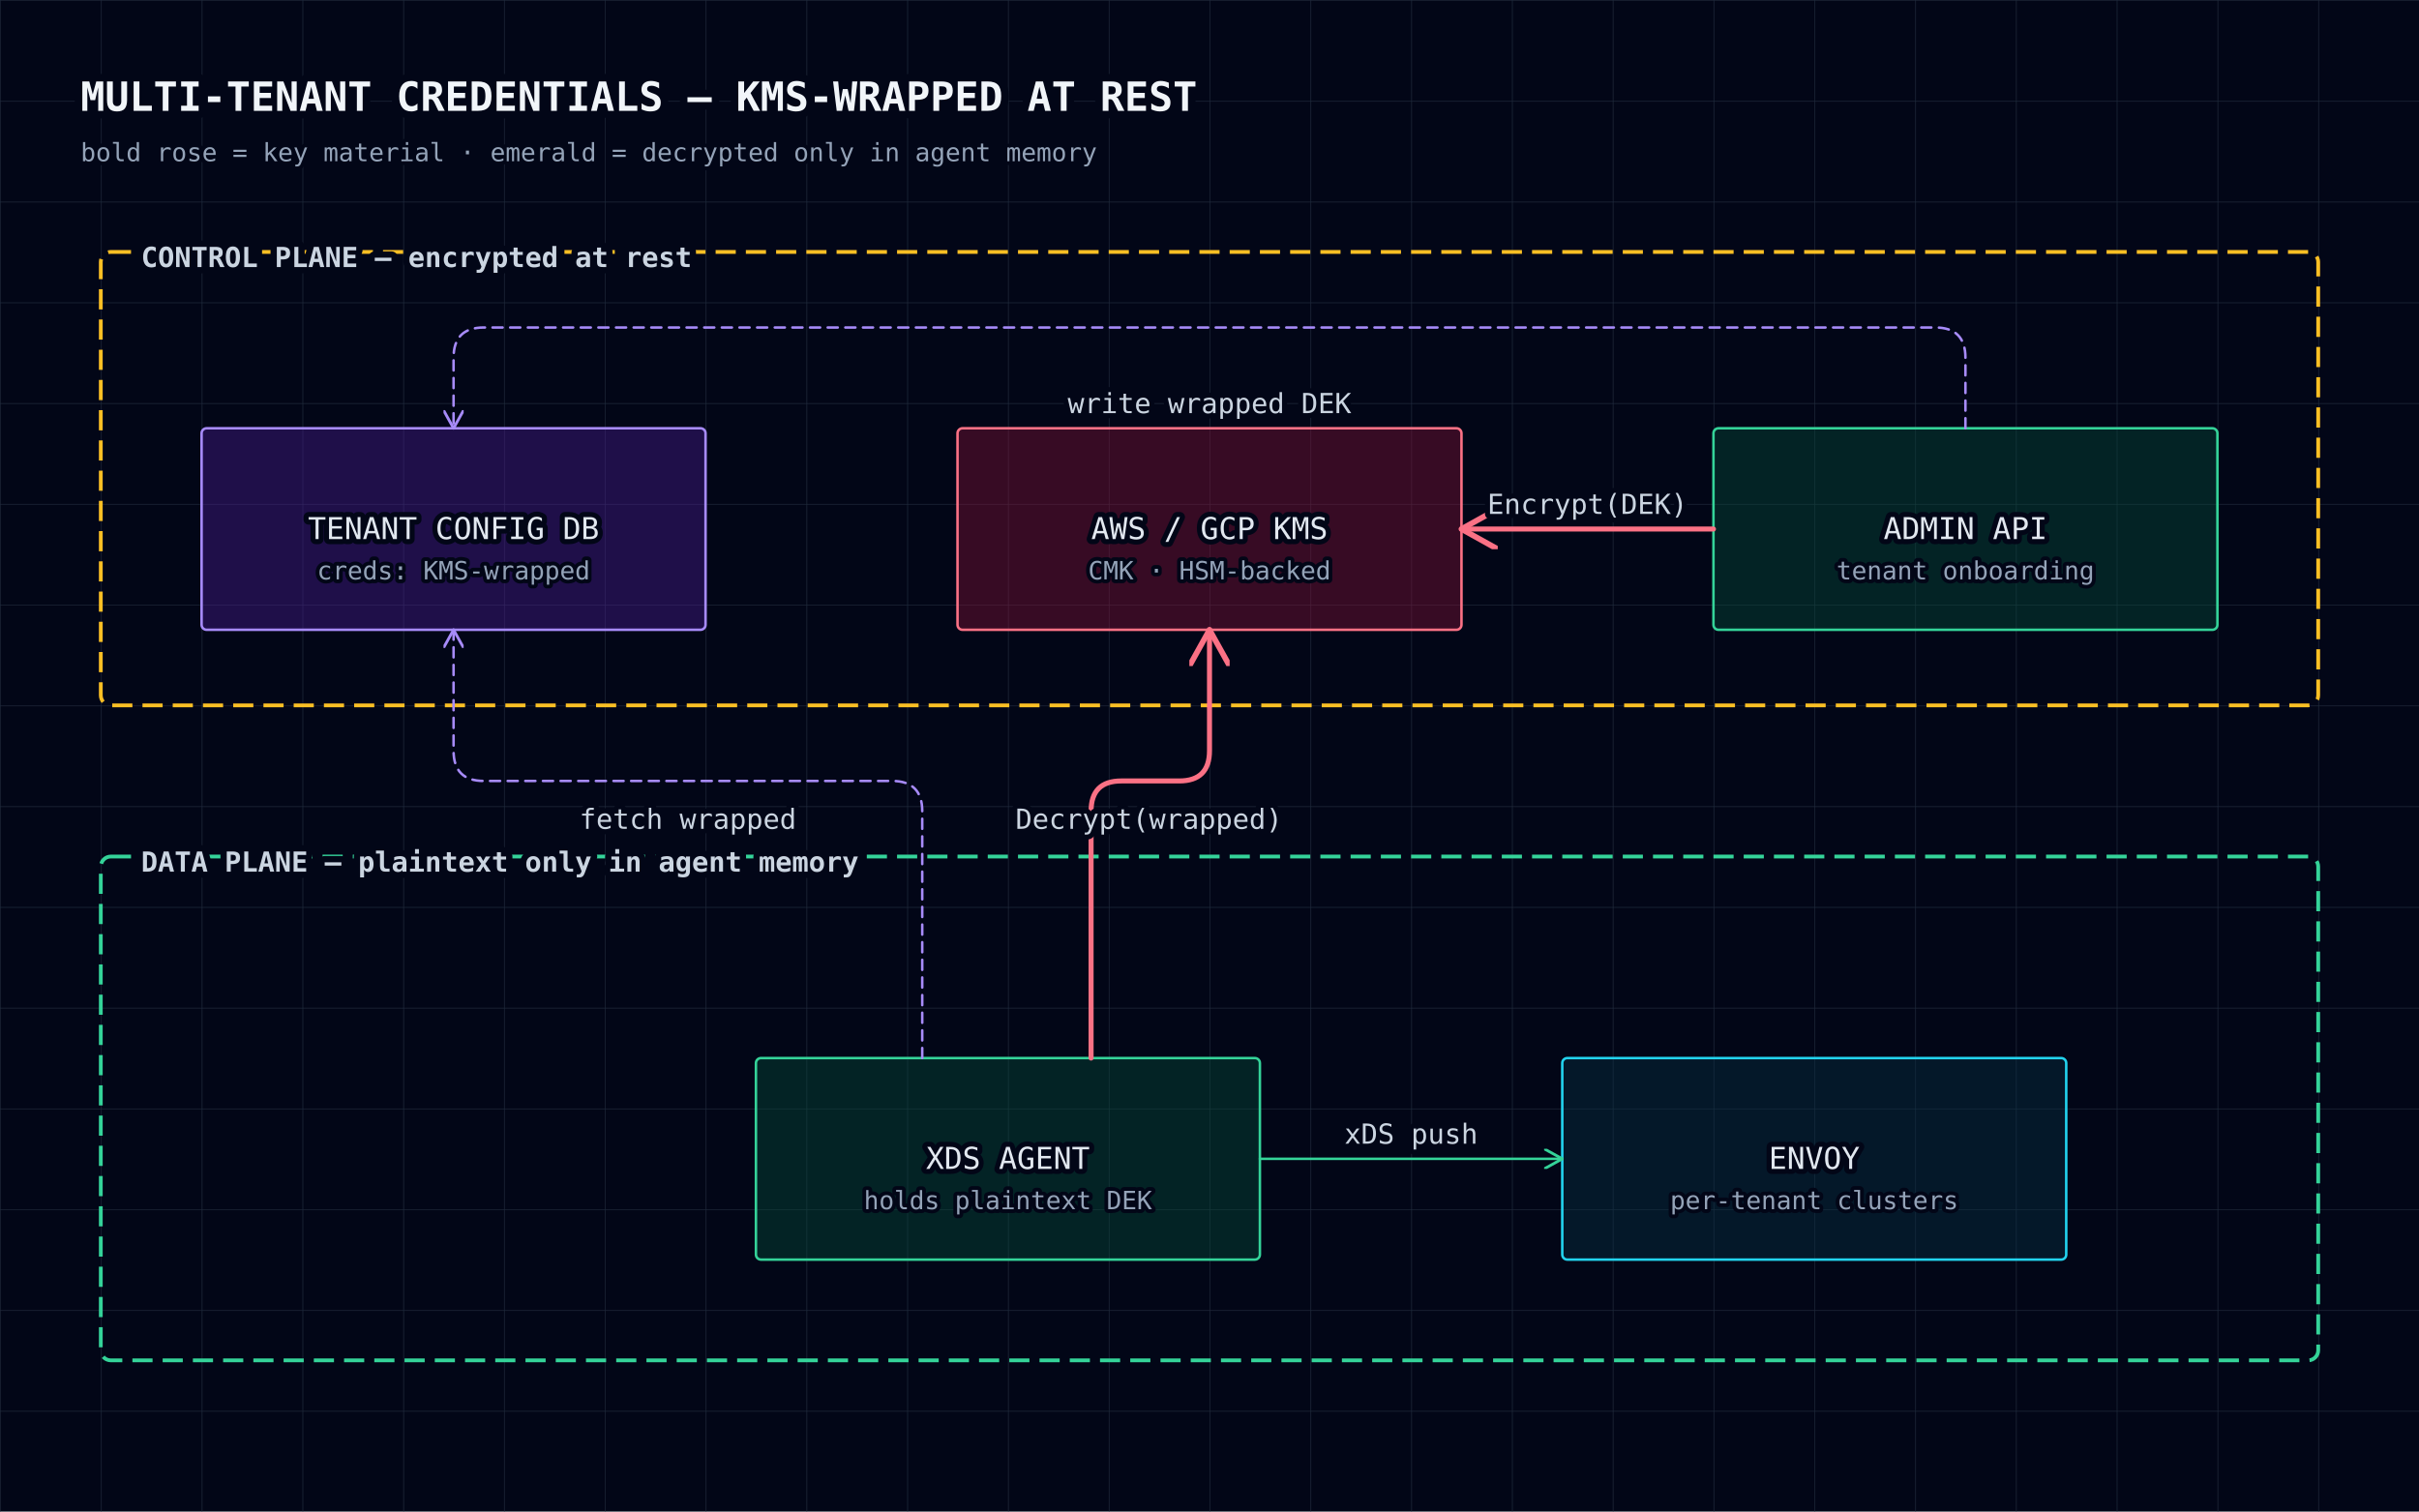
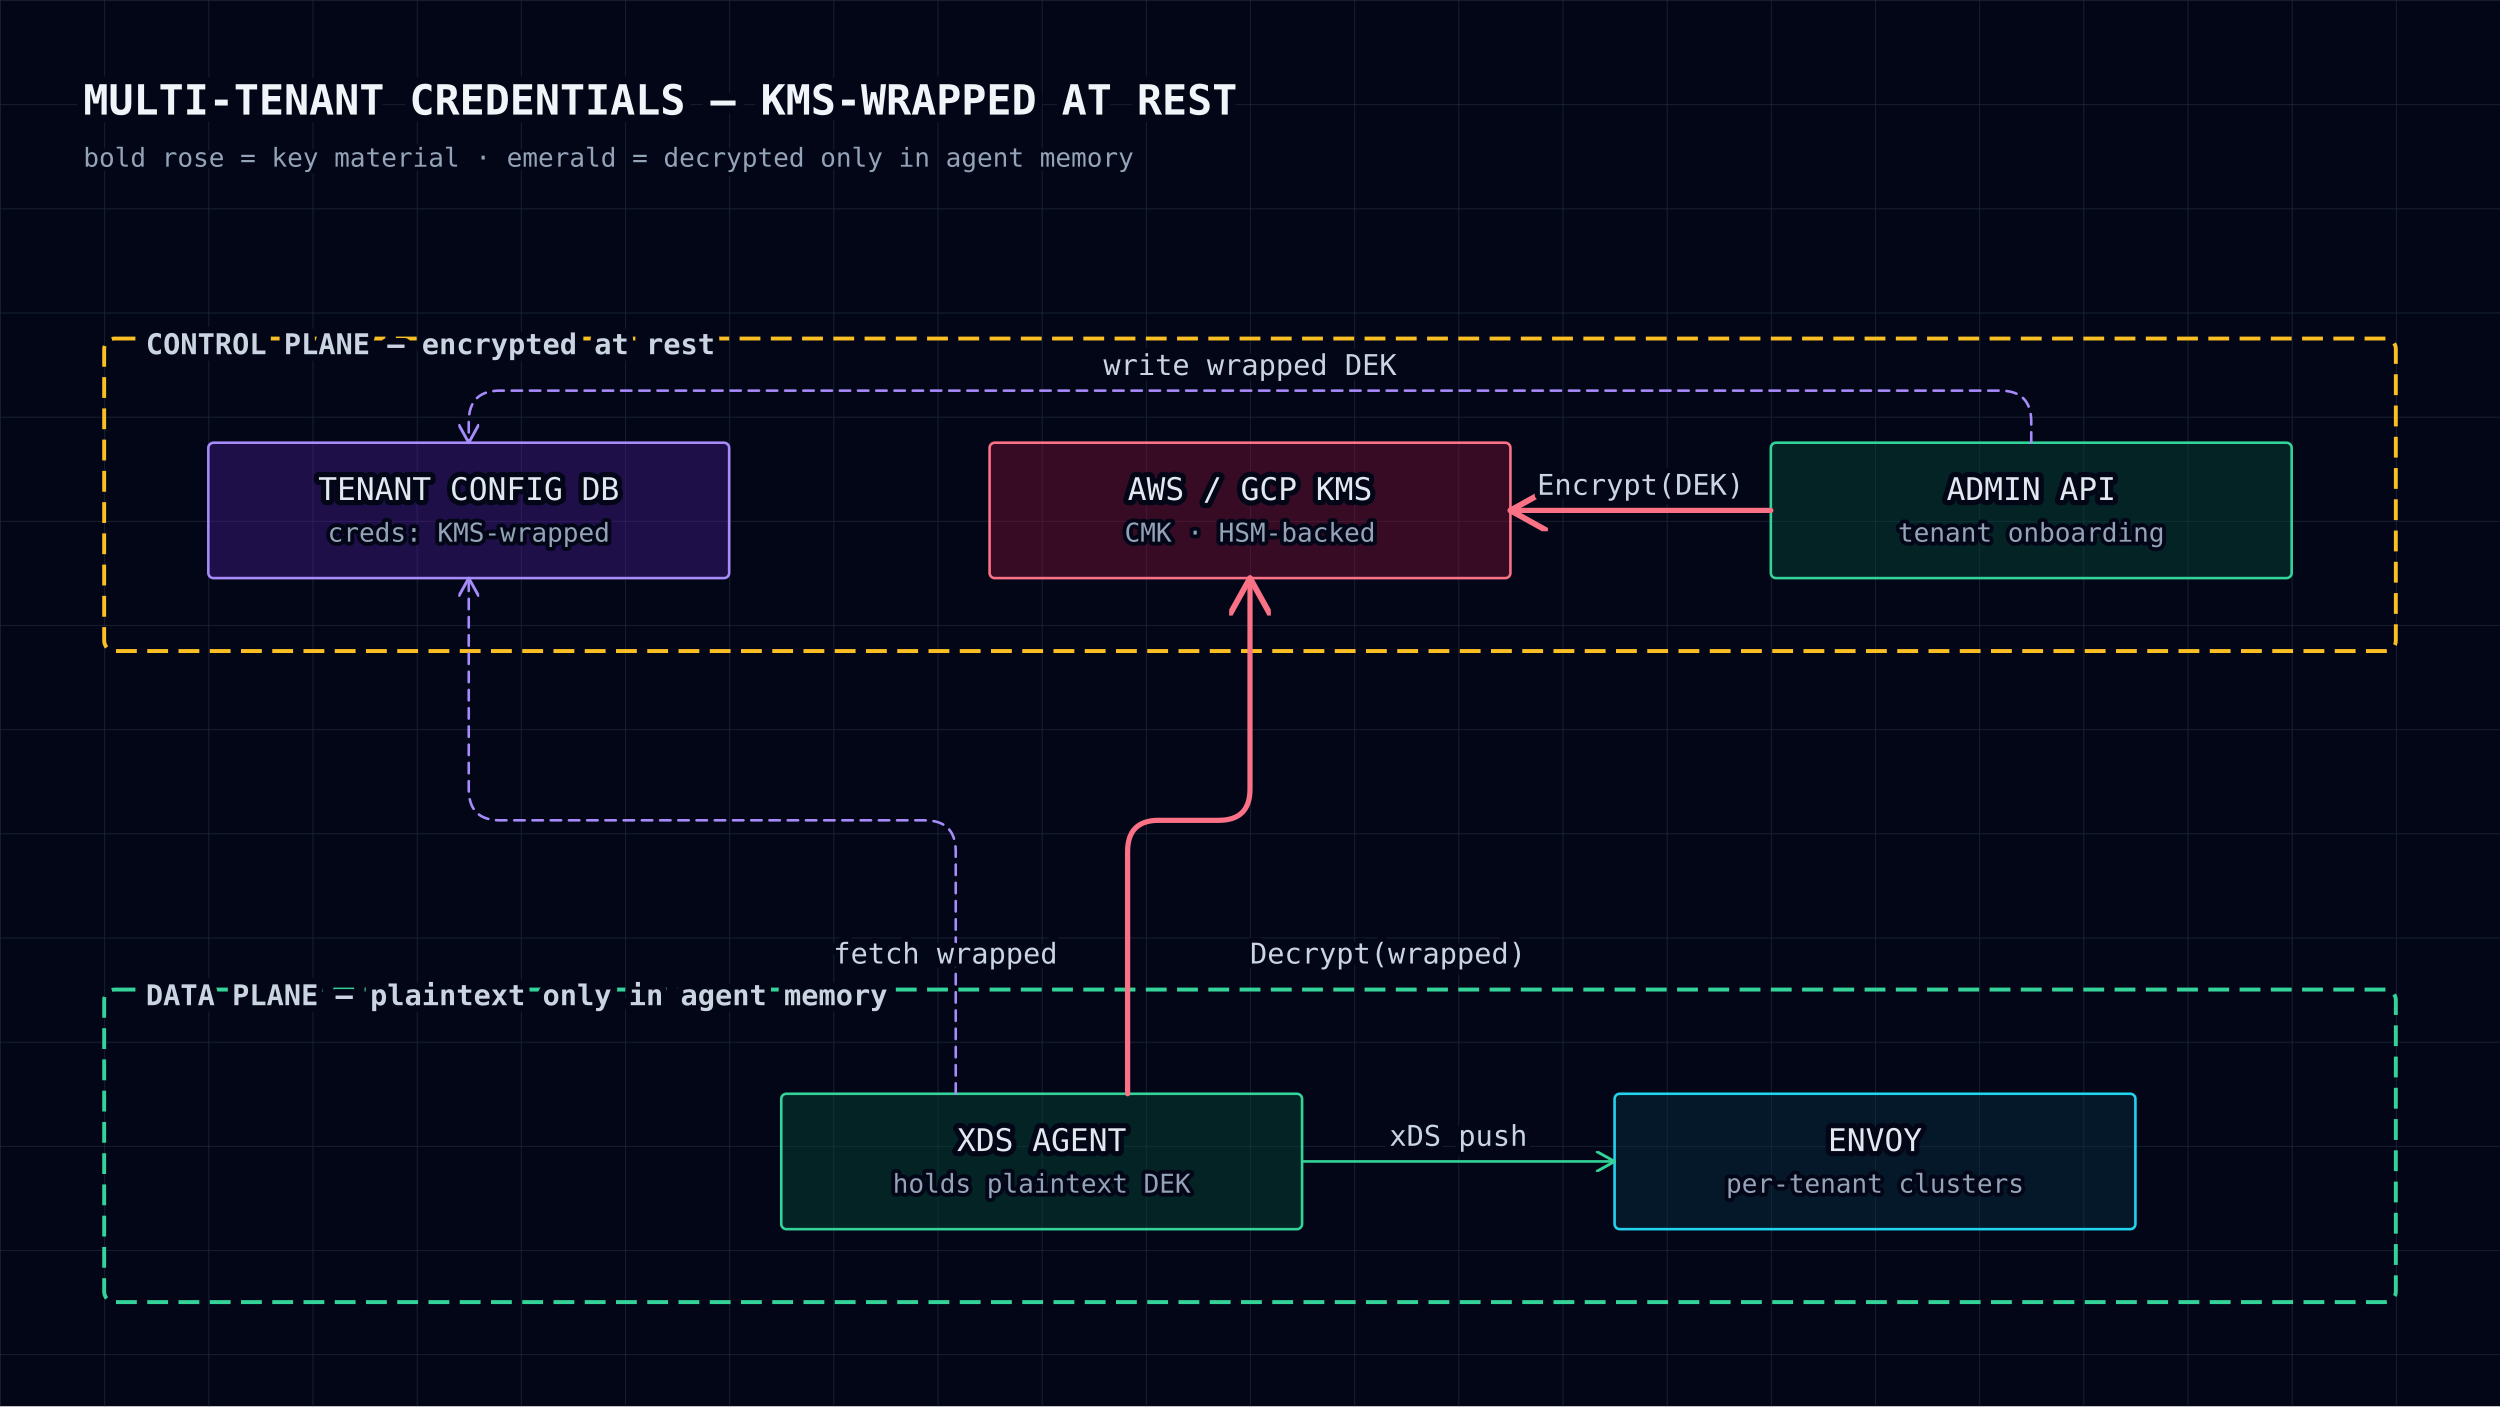
- <svg xmlns="http://www.w3.org/2000/svg" viewBox="0 0 960 600">
+ <svg xmlns="http://www.w3.org/2000/svg" viewBox="0 0 960 540">
  <defs>
    <pattern id="grid" width="40" height="40" patternUnits="userSpaceOnUse">
      <path d="M40 0 L0 0 0 40" fill="none" stroke="#1e293b" stroke-width="0.5" />
    </pattern>
    <marker id="ah-cyan" viewBox="0 0 10 10" markerWidth="8" markerHeight="8" refX="9" refY="5" orient="auto" markerUnits="strokeWidth">
      <path d="M0,0 L9,5 L0,10" fill="none" stroke="#22d3ee" stroke-width="1.4" stroke-linecap="round" stroke-linejoin="round" />
    </marker>
    <marker id="ah-emerald" viewBox="0 0 10 10" markerWidth="8" markerHeight="8" refX="9" refY="5" orient="auto" markerUnits="strokeWidth">
      <path d="M0,0 L9,5 L0,10" fill="none" stroke="#34d399" stroke-width="1.4" stroke-linecap="round" stroke-linejoin="round" />
    </marker>
    <marker id="ah-violet" viewBox="0 0 10 10" markerWidth="8" markerHeight="8" refX="9" refY="5" orient="auto" markerUnits="strokeWidth">
      <path d="M0,0 L9,5 L0,10" fill="none" stroke="#a78bfa" stroke-width="1.4" stroke-linecap="round" stroke-linejoin="round" />
    </marker>
    <marker id="ah-rose" viewBox="0 0 10 10" markerWidth="8" markerHeight="8" refX="9" refY="5" orient="auto" markerUnits="strokeWidth">
      <path d="M0,0 L9,5 L0,10" fill="none" stroke="#fb7185" stroke-width="1.4" stroke-linecap="round" stroke-linejoin="round" />
    </marker>
-     <marker id="ah-amber" viewBox="0 0 10 10" markerWidth="8" markerHeight="8" refX="9" refY="5" orient="auto" markerUnits="strokeWidth">
-       <path d="M0,0 L9,5 L0,10" fill="none" stroke="#fbbf24" stroke-width="1.4" stroke-linecap="round" stroke-linejoin="round" />
-     </marker>
-     <marker id="ah-slate" viewBox="0 0 10 10" markerWidth="8" markerHeight="8" refX="9" refY="5" orient="auto" markerUnits="strokeWidth">
-       <path d="M0,0 L9,5 L0,10" fill="none" stroke="#94a3b8" stroke-width="1.4" stroke-linecap="round" stroke-linejoin="round" />
-     </marker>
-     <marker id="end-tri-open" viewBox="0 0 10 10" markerWidth="9" markerHeight="9" refX="9" refY="5" orient="auto" markerUnits="strokeWidth">
-       <path d="M0,0 L9,5 L0,10 Z" fill="#020617" stroke="#94a3b8" stroke-width="1.2" />
-     </marker>
-     <marker id="end-diamond-filled" viewBox="0 0 10 10" markerWidth="10" markerHeight="8" refX="9" refY="5" orient="auto" markerUnits="strokeWidth">
-       <path d="M0,5 L5,0 L10,5 L5,10 Z" fill="#94a3b8" stroke="#94a3b8" stroke-width="1" />
-     </marker>
-     <marker id="end-diamond-open" viewBox="0 0 10 10" markerWidth="10" markerHeight="8" refX="9" refY="5" orient="auto" markerUnits="strokeWidth">
-       <path d="M0,5 L5,0 L10,5 L5,10 Z" fill="#020617" stroke="#94a3b8" stroke-width="1" />
-     </marker>
-     <marker id="end-dot" viewBox="0 0 10 10" markerWidth="6" markerHeight="6" refX="5" refY="5" orient="auto" markerUnits="strokeWidth">
-       <circle cx="5" cy="5" r="3" fill="#94a3b8" />
-     </marker>
  </defs>
-   <style>text{paint-order:stroke fill;stroke:#020617;stroke-width:4;stroke-linejoin:round;stroke-linecap:round;fill:#e2e8f0;font-size:12px;font-family:'JetBrains Mono',ui-monospace,monospace;}text.title{stroke-width:6;font-size:16px;font-weight:700;fill:#f1f5f9;}text.sub{stroke-width:3;font-size:10px;fill:#94a3b8;}text.lbl{font-size:11px;fill:#cbd5e1;}text.cluster{stroke-width:5;font-size:11px;font-weight:600;fill:#cbd5e1;}rect.component{transition:filter 220ms ease;cursor:pointer;}rect.component:hover{filter:drop-shadow(0 0 8px var(--glow,rgba(255,255,255,0.2)));}rect.cyan{--glow:rgba(34,211,238,0.5);}rect.emerald{--glow:rgba(52,211,153,0.5);}rect.violet{--glow:rgba(167,139,250,0.5);}rect.rose{--glow:rgba(251,113,133,0.5);}rect.amber{--glow:rgba(251,191,36,0.5);}rect.slate{--glow:rgba(148,163,184,0.4);}</style>
-   <rect width="960" height="600" fill="#020617" />
-   <rect width="960" height="600" fill="url(#grid)" />
+   <style>text{paint-order:stroke fill;stroke:#020617;stroke-width:4;stroke-linejoin:round;stroke-linecap:round;fill:#e2e8f0;font-size:12px;font-family:'JetBrains Mono',ui-monospace,monospace;}text.title{stroke-width:6;font-size:16px;font-weight:700;fill:#f1f5f9;}text.sub{stroke-width:3;font-size:10px;fill:#94a3b8;}text.lbl{font-size:11px;fill:#cbd5e1;}text.cluster{stroke-width:5;font-size:11px;font-weight:600;fill:#cbd5e1;}rect.component{transition:filter 220ms ease;cursor:pointer;}rect.component:hover{filter:drop-shadow(0 0 8px var(--glow,rgba(255,255,255,0.2)));}rect.cyan{--glow:rgba(34,211,238,0.5);}rect.emerald{--glow:rgba(52,211,153,0.5);}rect.violet{--glow:rgba(167,139,250,0.5);}rect.rose{--glow:rgba(251,113,133,0.5);}</style>
+   <rect width="960" height="540" fill="#020617" />
+   <rect width="960" height="540" fill="url(#grid)" />
  <text class="title" x="32" y="44">MULTI-TENANT CREDENTIALS — KMS-WRAPPED AT REST</text>
  <text class="sub" x="32" y="64">bold rose = key material · emerald = decrypted only in agent memory</text>
-   <rect x="40" y="100" width="880" height="180" rx="4" fill="none" stroke="#fbbf24" stroke-width="1.5" stroke-dasharray="8,4" />
-   <text class="cluster" x="56" y="106">CONTROL PLANE — encrypted at rest</text>
-   <rect x="40" y="340" width="880" height="200" rx="4" fill="none" stroke="#34d399" stroke-width="1.5" stroke-dasharray="8,4" />
-   <text class="cluster" x="56" y="346">DATA PLANE — plaintext only in agent memory</text>
-   <rect class="component violet" x="80" y="170" width="200" height="80" rx="2" fill="rgba(76,29,149,0.4)" stroke="#a78bfa" stroke-width="1" />
-   <text x="180" y="214" text-anchor="middle">TENANT CONFIG DB</text>
-   <text class="sub" x="180" y="230" text-anchor="middle">creds: KMS-wrapped</text>
-   <rect class="component rose" x="380" y="170" width="200" height="80" rx="2" fill="rgba(136,19,55,0.4)" stroke="#fb7185" stroke-width="1" />
-   <text x="480" y="214" text-anchor="middle">AWS / GCP KMS</text>
-   <text class="sub" x="480" y="230" text-anchor="middle">CMK · HSM-backed</text>
-   <rect class="component emerald" x="680" y="170" width="200" height="80" rx="2" fill="rgba(6,78,59,0.4)" stroke="#34d399" stroke-width="1" />
-   <text x="780" y="214" text-anchor="middle">ADMIN API</text>
-   <text class="sub" x="780" y="230" text-anchor="middle">tenant onboarding</text>
-   <rect class="component emerald" x="300" y="420" width="200" height="80" rx="2" fill="rgba(6,78,59,0.4)" stroke="#34d399" stroke-width="1" />
-   <text x="400" y="464" text-anchor="middle">XDS AGENT</text>
-   <text class="sub" x="400" y="480" text-anchor="middle">holds plaintext DEK</text>
-   <rect class="component cyan" x="620" y="420" width="200" height="80" rx="2" fill="rgba(8,51,68,0.4)" stroke="#22d3ee" stroke-width="1" />
-   <text x="720" y="464" text-anchor="middle">ENVOY</text>
-   <text class="sub" x="720" y="480" text-anchor="middle">per-tenant clusters</text>
-   <path d="M780,170 V142 Q780,130 768,130 H192 Q180,130 180,142 V170" fill="none" stroke="#a78bfa" stroke-width="1.0" stroke-dasharray="4,3" stroke-linecap="round" stroke-linejoin="round" marker-end="url(#ah-violet)" />
-   <text class="lbl" x="480" y="164" text-anchor="middle">write wrapped DEK</text>
-   <path d="M680,210 H580" fill="none" stroke="#fb7185" stroke-width="2" stroke-linecap="round" stroke-linejoin="round" marker-end="url(#ah-rose)" />
-   <text class="lbl" x="630" y="204" text-anchor="middle">Encrypt(DEK)</text>
-   <path d="M366,420 V322 Q366,310 354,310 H192 Q180,310 180,298 V250" fill="none" stroke="#a78bfa" stroke-width="1.0" stroke-dasharray="4,3" stroke-linecap="round" stroke-linejoin="round" marker-end="url(#ah-violet)" />
-   <text class="lbl" x="273" y="329" text-anchor="middle">fetch wrapped</text>
-   <path d="M433,420 V322 Q433,310 445,310 H468 Q480,310 480,298 V250" fill="none" stroke="#fb7185" stroke-width="2" stroke-linecap="round" stroke-linejoin="round" marker-end="url(#ah-rose)" />
-   <text class="lbl" x="456" y="329" text-anchor="middle">Decrypt(wrapped)</text>
-   <path d="M500,460 H620" fill="none" stroke="#34d399" stroke-width="1.0" stroke-linecap="round" stroke-linejoin="round" marker-end="url(#ah-emerald)" />
-   <text class="lbl" x="560" y="454" text-anchor="middle">xDS push</text>
+   <rect x="40" y="130" width="880" height="120" rx="4" fill="none" stroke="#fbbf24" stroke-width="1.5" stroke-dasharray="8,4" />
+   <text class="cluster" x="56" y="136">CONTROL PLANE — encrypted at rest</text>
+   <rect x="40" y="380" width="880" height="120" rx="4" fill="none" stroke="#34d399" stroke-width="1.5" stroke-dasharray="8,4" />
+   <text class="cluster" x="56" y="386">DATA PLANE — plaintext only in agent memory</text>
+   <rect class="component violet" x="80" y="170" width="200" height="52" rx="2" fill="rgba(76,29,149,0.4)" stroke="#a78bfa" stroke-width="1" />
+   <text x="180" y="192" text-anchor="middle">TENANT CONFIG DB</text>
+   <text class="sub" x="180" y="208" text-anchor="middle">creds: KMS-wrapped</text>
+   <rect class="component rose" x="380" y="170" width="200" height="52" rx="2" fill="rgba(136,19,55,0.4)" stroke="#fb7185" stroke-width="1" />
+   <text x="480" y="192" text-anchor="middle">AWS / GCP KMS</text>
+   <text class="sub" x="480" y="208" text-anchor="middle">CMK · HSM-backed</text>
+   <rect class="component emerald" x="680" y="170" width="200" height="52" rx="2" fill="rgba(6,78,59,0.4)" stroke="#34d399" stroke-width="1" />
+   <text x="780" y="192" text-anchor="middle">ADMIN API</text>
+   <text class="sub" x="780" y="208" text-anchor="middle">tenant onboarding</text>
+   <rect class="component emerald" x="300" y="420" width="200" height="52" rx="2" fill="rgba(6,78,59,0.4)" stroke="#34d399" stroke-width="1" />
+   <text x="400" y="442" text-anchor="middle">XDS AGENT</text>
+   <text class="sub" x="400" y="458" text-anchor="middle">holds plaintext DEK</text>
+   <rect class="component cyan" x="620" y="420" width="200" height="52" rx="2" fill="rgba(8,51,68,0.4)" stroke="#22d3ee" stroke-width="1" />
+   <text x="720" y="442" text-anchor="middle">ENVOY</text>
+   <text class="sub" x="720" y="458" text-anchor="middle">per-tenant clusters</text>
+   <path d="M780,170 V162 Q780,150 768,150 H192 Q180,150 180,162 V170" fill="none" stroke="#a78bfa" stroke-width="1.0" stroke-dasharray="4,3" stroke-linecap="round" stroke-linejoin="round" marker-end="url(#ah-violet)" />
+   <text class="lbl" x="480" y="144" text-anchor="middle">write wrapped DEK</text>
+   <path d="M680,196 H580" fill="none" stroke="#fb7185" stroke-width="2" stroke-linecap="round" marker-end="url(#ah-rose)" />
+   <text class="lbl" x="630" y="190" text-anchor="middle">Encrypt(DEK)</text>
+   <path d="M367,420 V327 Q367,315 355,315 H192 Q180,315 180,303 V222" fill="none" stroke="#a78bfa" stroke-width="1.0" stroke-dasharray="4,3" stroke-linecap="round" stroke-linejoin="round" marker-end="url(#ah-violet)" />
+   <text class="lbl" x="320" y="370">fetch wrapped</text>
+   <path d="M433,420 V327 Q433,315 445,315 H468 Q480,315 480,303 V222" fill="none" stroke="#fb7185" stroke-width="2" stroke-linecap="round" stroke-linejoin="round" marker-end="url(#ah-rose)" />
+   <text class="lbl" x="480" y="370">Decrypt(wrapped)</text>
+   <path d="M500,446 H620" fill="none" stroke="#34d399" stroke-width="1.0" stroke-linecap="round" marker-end="url(#ah-emerald)" />
+   <text class="lbl" x="560" y="440" text-anchor="middle">xDS push</text>
</svg>
